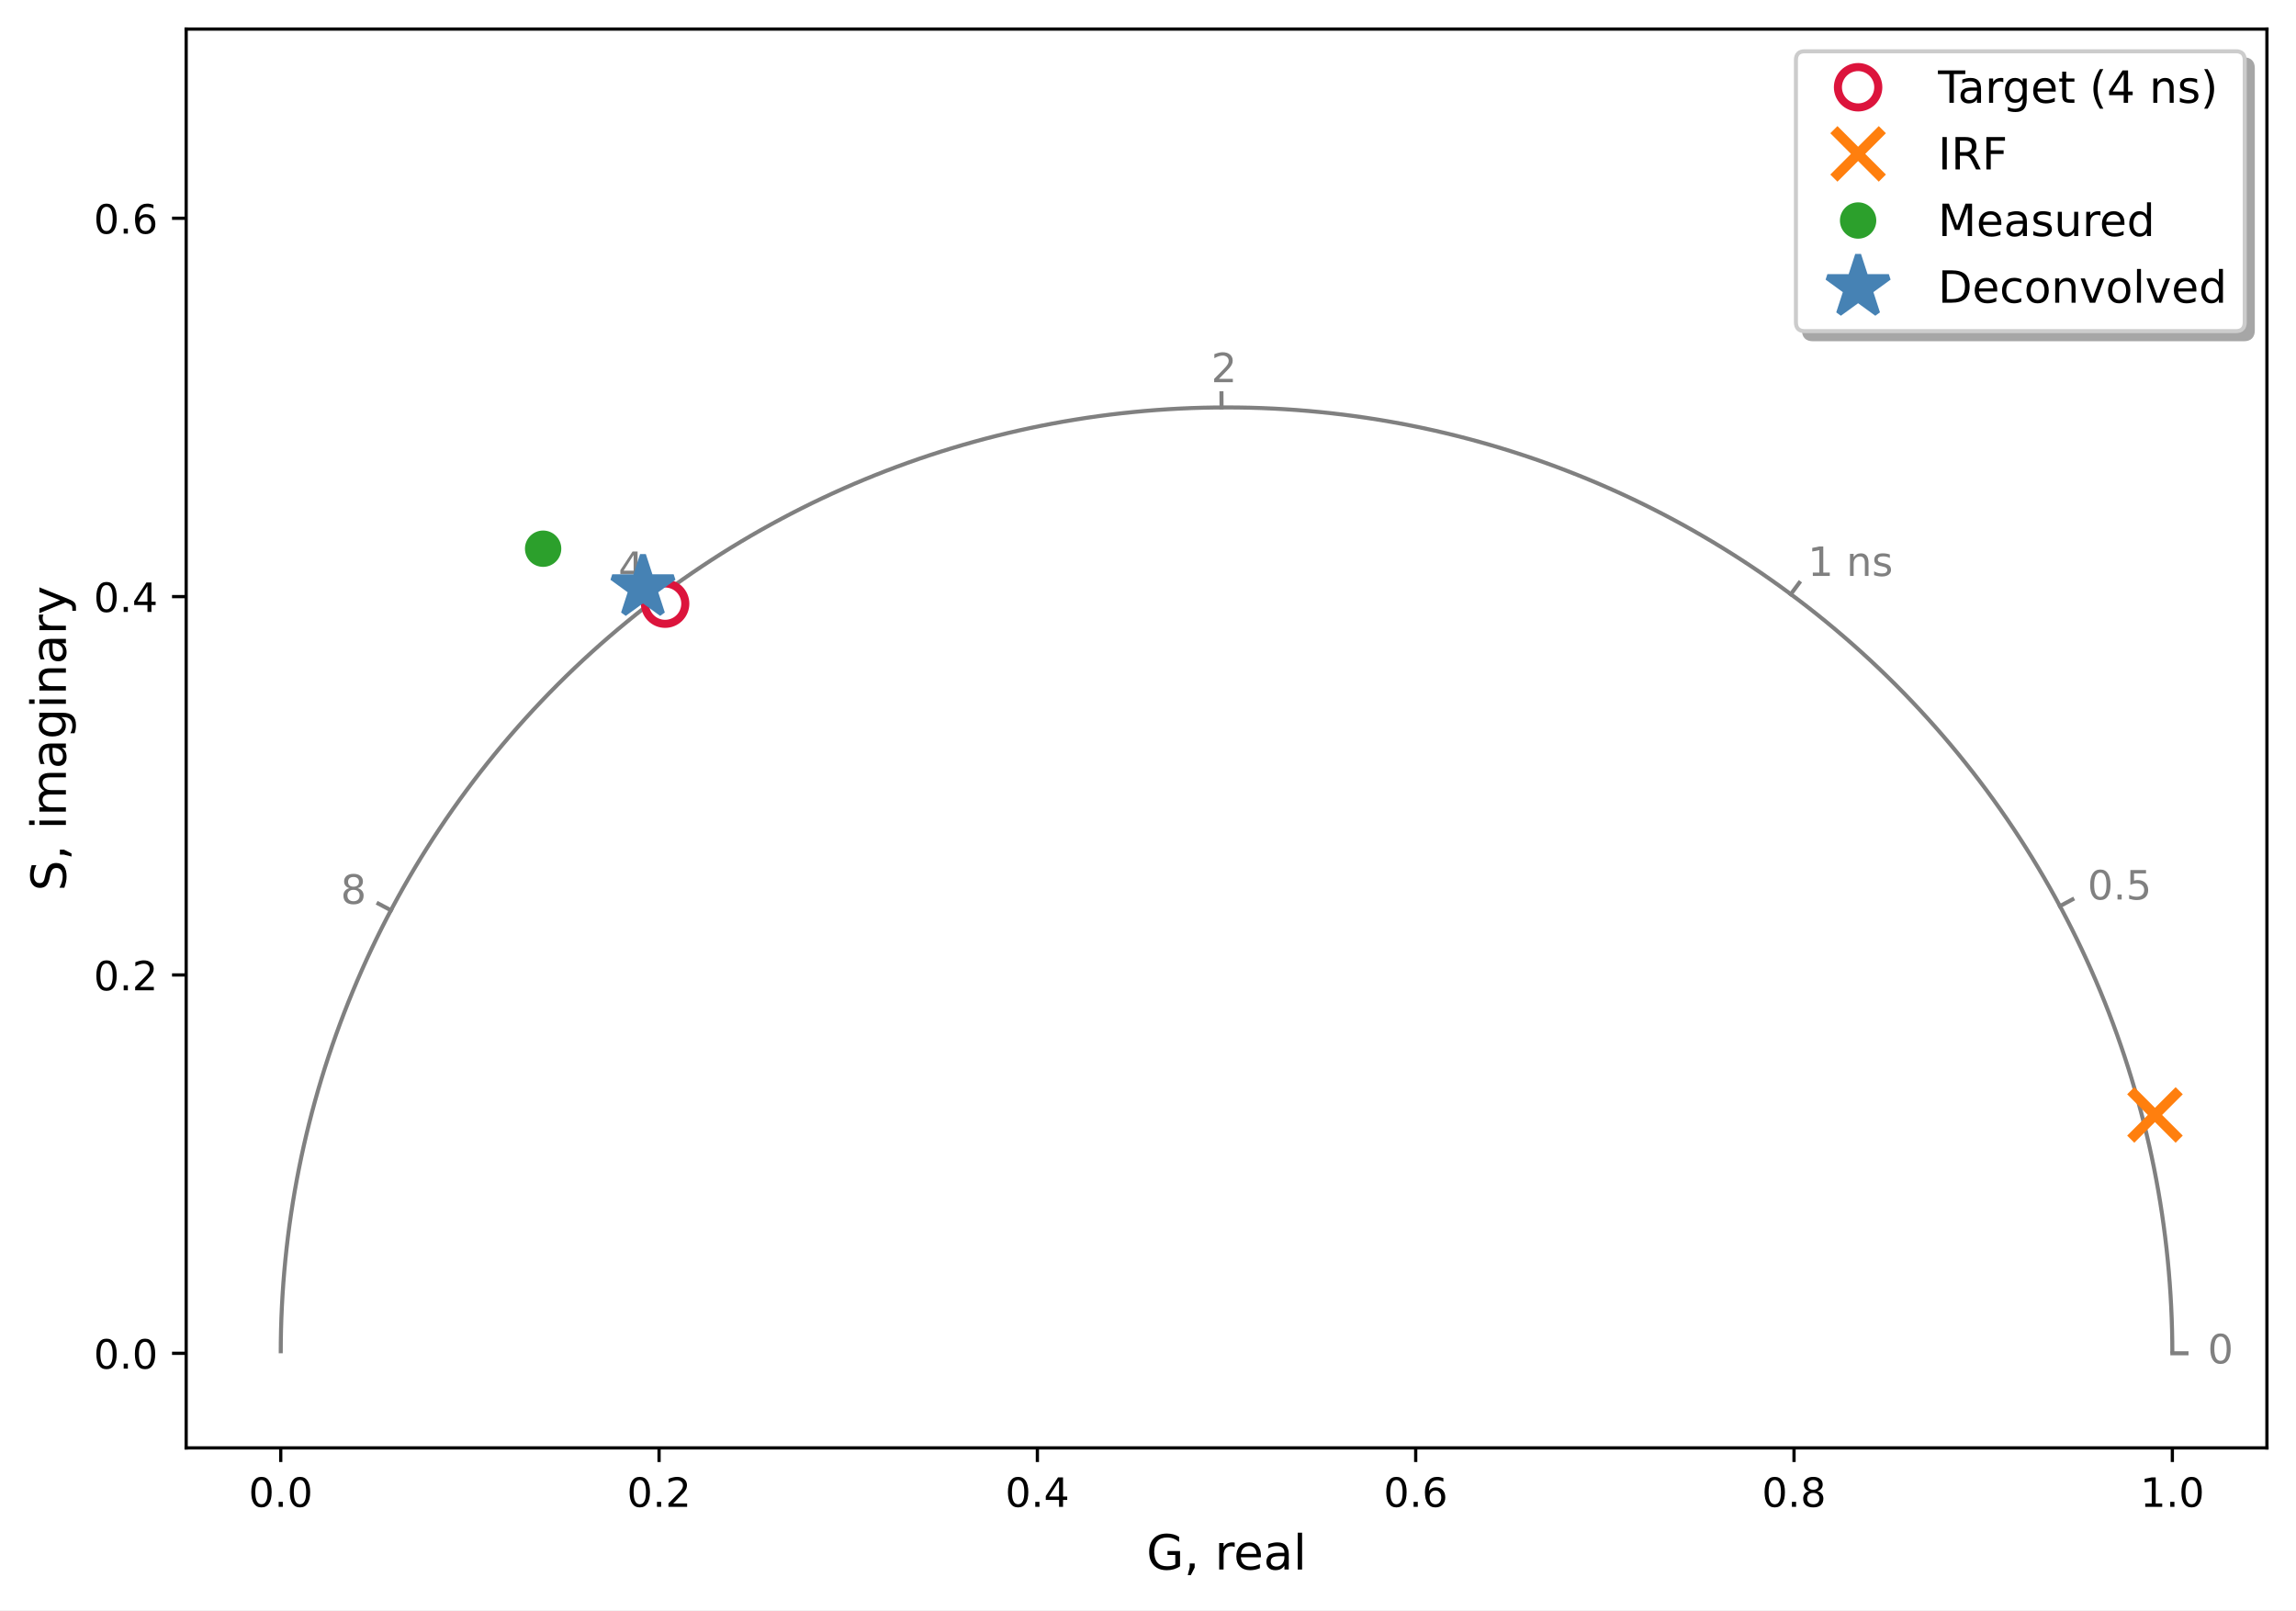
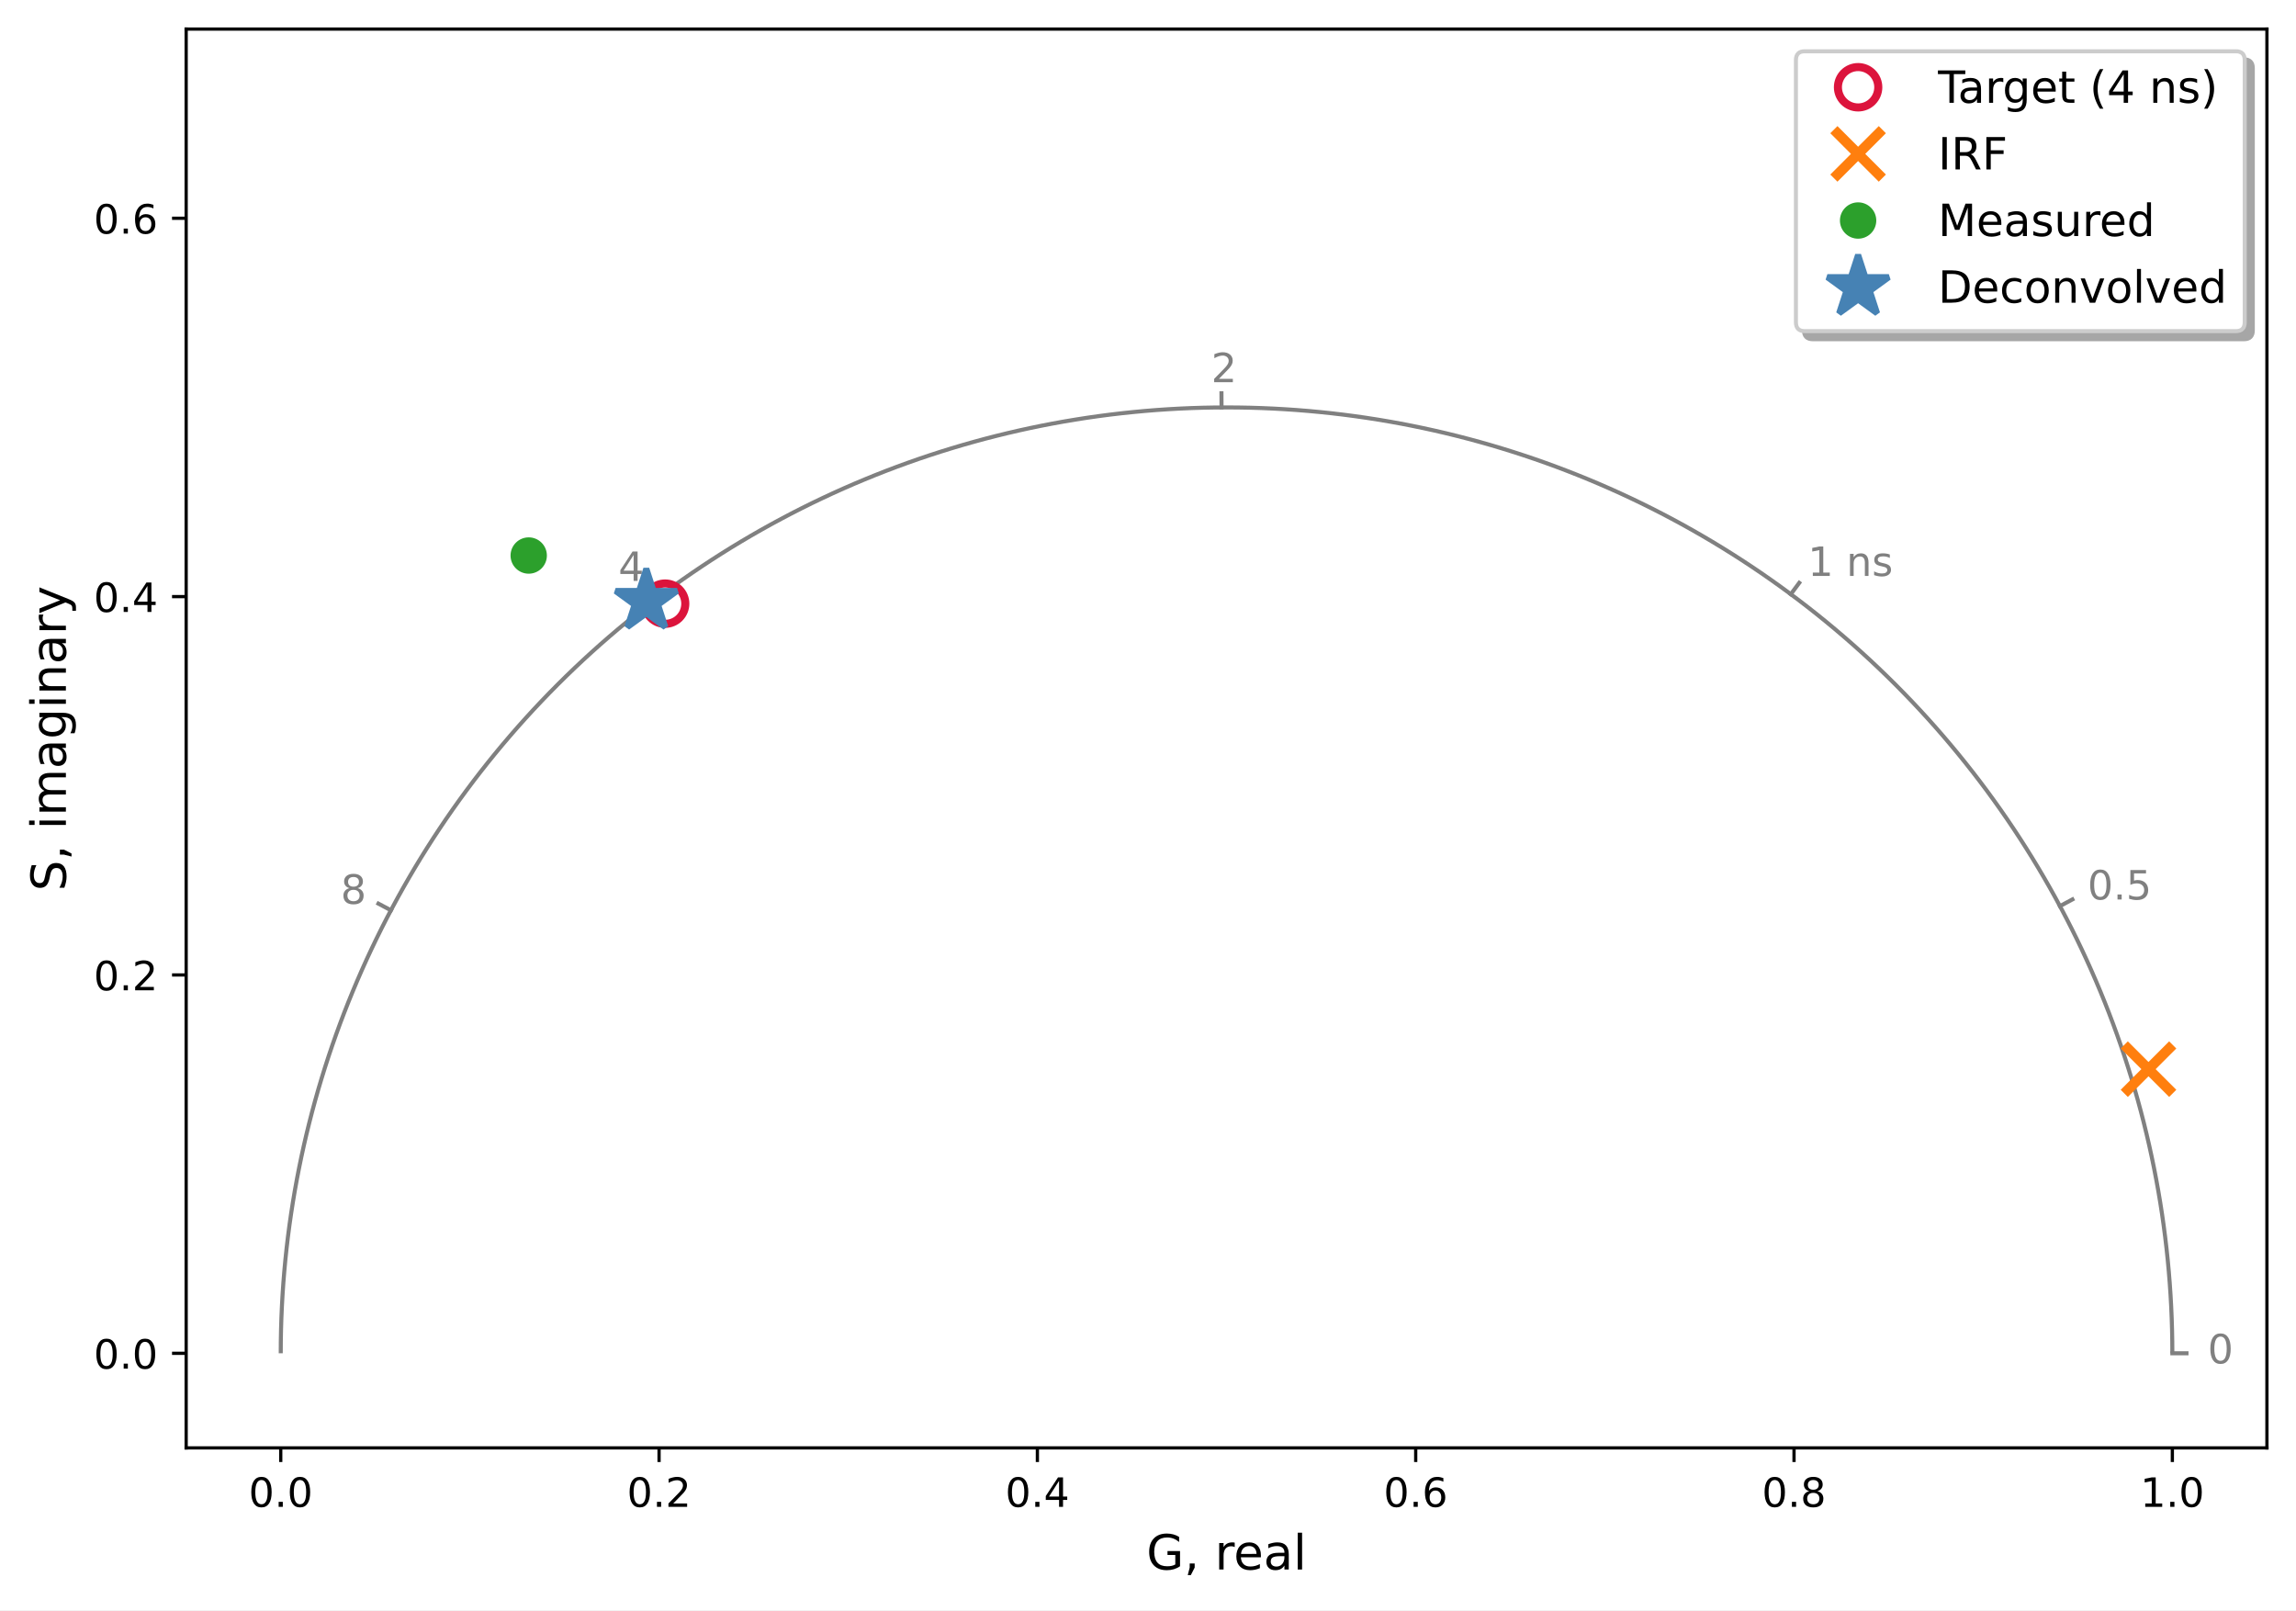
<svg xmlns="http://www.w3.org/2000/svg" xmlns:xlink="http://www.w3.org/1999/xlink" width="568.621pt" height="398.754pt" viewBox="0 0 568.621 398.754" version="1.1">
  <defs>
    <style type="text/css">*{stroke-linejoin: round; stroke-linecap: butt}</style>
  </defs>
  <g id="figure_1">
    <g id="patch_1">
      <path d="M 0 398.754  L 568.621 398.754  L 568.621 0  L 0 0  z " style="fill: #ffffff" />
    </g>
    <g id="axes_1">
      <g id="patch_2">
        <path d="M 46.104 358.553  L 561.421 358.553  L 561.421 7.2  L 46.104 7.2  z " style="fill: #ffffff" />
      </g>
      <g id="matplotlib.axis_1">
        <g id="xtick_1">
          <g id="line2d_1">
            <defs>
-               <path id="mb2aae07538" d="M 0 0  L 0 3.5  " style="stroke: #000000; stroke-width: 0.8" />
-             </defs>
-             <g>
-               <use xlink:href="#mb2aae07538" x="69.528" y="358.553" style="stroke: #000000; stroke-width: 0.8" />
+               <path id="m80f26acbb3" d="M 0 0  L 0 3.5  " style="stroke: #000000; stroke-width: 0.8" />
+             </defs>
+             <g>
+               <use xlink:href="#m80f26acbb3" x="69.528" y="358.553" style="stroke: #000000; stroke-width: 0.8" />
            </g>
          </g>
          <g id="text_1">
            <g transform="translate(61.57601 373.1503) scale(0.1 -0.1)">
              <defs>
                <path id="DejaVuSans-13" d="M 2034 4250  Q 1547 4250 1301 3770  Q 1056 3291 1056 2328  Q 1056 1369 1301 889  Q 1547 409 2034 409  Q 2525 409 2770 889  Q 3016 1369 3016 2328  Q 3016 3291 2770 3770  Q 2525 4250 2034 4250  z M 2034 4750  Q 2819 4750 3233 4129  Q 3647 3509 3647 2328  Q 3647 1150 3233 529  Q 2819 -91 2034 -91  Q 1250 -91 836 529  Q 422 1150 422 2328  Q 422 3509 836 4129  Q 1250 4750 2034 4750  z " transform="scale(0.015625)" />
                <path id="DejaVuSans-11" d="M 684 794  L 1344 794  L 1344 0  L 684 0  L 684 794  z " transform="scale(0.015625)" />
              </defs>
              <use xlink:href="#DejaVuSans-13" />
              <use xlink:href="#DejaVuSans-11" transform="translate(63.625 0)" />
              <use xlink:href="#DejaVuSans-13" transform="translate(95.40625 0)" />
            </g>
          </g>
        </g>
        <g id="xtick_2">
          <g id="line2d_2">
            <g>
-               <use xlink:href="#mb2aae07538" x="163.222" y="358.553" style="stroke: #000000; stroke-width: 0.8" />
+               <use xlink:href="#m80f26acbb3" x="163.222" y="358.553" style="stroke: #000000; stroke-width: 0.8" />
            </g>
          </g>
          <g id="text_2">
            <g transform="translate(155.27 373.1503) scale(0.1 -0.1)">
              <defs>
                <path id="DejaVuSans-15" d="M 1228 531  L 3431 531  L 3431 0  L 469 0  L 469 531  Q 828 903 1448 1529  Q 2069 2156 2228 2338  Q 2531 2678 2651 2914  Q 2772 3150 2772 3378  Q 2772 3750 2511 3984  Q 2250 4219 1831 4219  Q 1534 4219 1204 4116  Q 875 4013 500 3803  L 500 4441  Q 881 4594 1212 4672  Q 1544 4750 1819 4750  Q 2544 4750 2975 4387  Q 3406 4025 3406 3419  Q 3406 3131 3298 2873  Q 3191 2616 2906 2266  Q 2828 2175 2409 1742  Q 1991 1309 1228 531  z " transform="scale(0.015625)" />
              </defs>
              <use xlink:href="#DejaVuSans-13" />
              <use xlink:href="#DejaVuSans-11" transform="translate(63.625 0)" />
              <use xlink:href="#DejaVuSans-15" transform="translate(95.40625 0)" />
            </g>
          </g>
        </g>
        <g id="xtick_3">
          <g id="line2d_3">
            <g>
-               <use xlink:href="#mb2aae07538" x="256.916" y="358.553" style="stroke: #000000; stroke-width: 0.8" />
+               <use xlink:href="#m80f26acbb3" x="256.916" y="358.553" style="stroke: #000000; stroke-width: 0.8" />
            </g>
          </g>
          <g id="text_3">
            <g transform="translate(248.9641 373.1503) scale(0.1 -0.1)">
              <defs>
                <path id="DejaVuSans-17" d="M 2419 4116  L 825 1625  L 2419 1625  L 2419 4116  z M 2253 4666  L 3047 4666  L 3047 1625  L 3713 1625  L 3713 1100  L 3047 1100  L 3047 0  L 2419 0  L 2419 1100  L 313 1100  L 313 1709  L 2253 4666  z " transform="scale(0.015625)" />
              </defs>
              <use xlink:href="#DejaVuSans-13" />
              <use xlink:href="#DejaVuSans-11" transform="translate(63.625 0)" />
              <use xlink:href="#DejaVuSans-17" transform="translate(95.40625 0)" />
            </g>
          </g>
        </g>
        <g id="xtick_4">
          <g id="line2d_4">
            <g>
-               <use xlink:href="#mb2aae07538" x="350.61" y="358.553" style="stroke: #000000; stroke-width: 0.8" />
+               <use xlink:href="#m80f26acbb3" x="350.61" y="358.553" style="stroke: #000000; stroke-width: 0.8" />
            </g>
          </g>
          <g id="text_4">
            <g transform="translate(342.6581 373.1503) scale(0.1 -0.1)">
              <defs>
                <path id="DejaVuSans-19" d="M 2113 2584  Q 1688 2584 1439 2293  Q 1191 2003 1191 1497  Q 1191 994 1439 701  Q 1688 409 2113 409  Q 2538 409 2786 701  Q 3034 994 3034 1497  Q 3034 2003 2786 2293  Q 2538 2584 2113 2584  z M 3366 4563  L 3366 3988  Q 3128 4100 2886 4159  Q 2644 4219 2406 4219  Q 1781 4219 1451 3797  Q 1122 3375 1075 2522  Q 1259 2794 1537 2939  Q 1816 3084 2150 3084  Q 2853 3084 3261 2657  Q 3669 2231 3669 1497  Q 3669 778 3244 343  Q 2819 -91 2113 -91  Q 1303 -91 875 529  Q 447 1150 447 2328  Q 447 3434 972 4092  Q 1497 4750 2381 4750  Q 2619 4750 2861 4703  Q 3103 4656 3366 4563  z " transform="scale(0.015625)" />
              </defs>
              <use xlink:href="#DejaVuSans-13" />
              <use xlink:href="#DejaVuSans-11" transform="translate(63.625 0)" />
              <use xlink:href="#DejaVuSans-19" transform="translate(95.40625 0)" />
            </g>
          </g>
        </g>
        <g id="xtick_5">
          <g id="line2d_5">
            <g>
-               <use xlink:href="#mb2aae07538" x="444.304" y="358.553" style="stroke: #000000; stroke-width: 0.8" />
+               <use xlink:href="#m80f26acbb3" x="444.304" y="358.553" style="stroke: #000000; stroke-width: 0.8" />
            </g>
          </g>
          <g id="text_5">
            <g transform="translate(436.3521 373.1503) scale(0.1 -0.1)">
              <defs>
                <path id="DejaVuSans-1b" d="M 2034 2216  Q 1584 2216 1326 1975  Q 1069 1734 1069 1313  Q 1069 891 1326 650  Q 1584 409 2034 409  Q 2484 409 2743 651  Q 3003 894 3003 1313  Q 3003 1734 2745 1975  Q 2488 2216 2034 2216  z M 1403 2484  Q 997 2584 770 2862  Q 544 3141 544 3541  Q 544 4100 942 4425  Q 1341 4750 2034 4750  Q 2731 4750 3128 4425  Q 3525 4100 3525 3541  Q 3525 3141 3298 2862  Q 3072 2584 2669 2484  Q 3125 2378 3379 2068  Q 3634 1759 3634 1313  Q 3634 634 3220 271  Q 2806 -91 2034 -91  Q 1263 -91 848 271  Q 434 634 434 1313  Q 434 1759 690 2068  Q 947 2378 1403 2484  z M 1172 3481  Q 1172 3119 1398 2916  Q 1625 2713 2034 2713  Q 2441 2713 2670 2916  Q 2900 3119 2900 3481  Q 2900 3844 2670 4047  Q 2441 4250 2034 4250  Q 1625 4250 1398 4047  Q 1172 3844 1172 3481  z " transform="scale(0.015625)" />
              </defs>
              <use xlink:href="#DejaVuSans-13" />
              <use xlink:href="#DejaVuSans-11" transform="translate(63.625 0)" />
              <use xlink:href="#DejaVuSans-1b" transform="translate(95.40625 0)" />
            </g>
          </g>
        </g>
        <g id="xtick_6">
          <g id="line2d_6">
            <g>
-               <use xlink:href="#mb2aae07538" x="537.998" y="358.553" style="stroke: #000000; stroke-width: 0.8" />
+               <use xlink:href="#m80f26acbb3" x="537.998" y="358.553" style="stroke: #000000; stroke-width: 0.8" />
            </g>
          </g>
          <g id="text_6">
            <g transform="translate(530.0462 373.1503) scale(0.1 -0.1)">
              <defs>
                <path id="DejaVuSans-14" d="M 794 531  L 1825 531  L 1825 4091  L 703 3866  L 703 4441  L 1819 4666  L 2450 4666  L 2450 531  L 3481 531  L 3481 0  L 794 0  L 794 531  z " transform="scale(0.015625)" />
              </defs>
              <use xlink:href="#DejaVuSans-14" />
              <use xlink:href="#DejaVuSans-11" transform="translate(63.625 0)" />
              <use xlink:href="#DejaVuSans-13" transform="translate(95.40625 0)" />
            </g>
          </g>
        </g>
        <g id="text_7">
          <g transform="translate(283.9298 388.6708) scale(0.12 -0.12)">
            <defs>
              <path id="DejaVuSans-2a" d="M 3809 666  L 3809 1919  L 2778 1919  L 2778 2438  L 4434 2438  L 4434 434  Q 4069 175 3628 42  Q 3188 -91 2688 -91  Q 1594 -91 976 548  Q 359 1188 359 2328  Q 359 3472 976 4111  Q 1594 4750 2688 4750  Q 3144 4750 3555 4637  Q 3966 4525 4313 4306  L 4313 3634  Q 3963 3931 3569 4081  Q 3175 4231 2741 4231  Q 1884 4231 1454 3753  Q 1025 3275 1025 2328  Q 1025 1384 1454 906  Q 1884 428 2741 428  Q 3075 428 3337 486  Q 3600 544 3809 666  z " transform="scale(0.015625)" />
              <path id="DejaVuSans-f" d="M 750 794  L 1409 794  L 1409 256  L 897 -744  L 494 -744  L 750 256  L 750 794  z " transform="scale(0.015625)" />
              <path id="DejaVuSans-3" transform="scale(0.015625)" />
              <path id="DejaVuSans-55" d="M 2631 2963  Q 2534 3019 2420 3045  Q 2306 3072 2169 3072  Q 1681 3072 1420 2755  Q 1159 2438 1159 1844  L 1159 0  L 581 0  L 581 3500  L 1159 3500  L 1159 2956  Q 1341 3275 1631 3429  Q 1922 3584 2338 3584  Q 2397 3584 2469 3576  Q 2541 3569 2628 3553  L 2631 2963  z " transform="scale(0.015625)" />
              <path id="DejaVuSans-48" d="M 3597 1894  L 3597 1613  L 953 1613  Q 991 1019 1311 708  Q 1631 397 2203 397  Q 2534 397 2845 478  Q 3156 559 3463 722  L 3463 178  Q 3153 47 2828 -22  Q 2503 -91 2169 -91  Q 1331 -91 842 396  Q 353 884 353 1716  Q 353 2575 817 3079  Q 1281 3584 2069 3584  Q 2775 3584 3186 3129  Q 3597 2675 3597 1894  z M 3022 2063  Q 3016 2534 2758 2815  Q 2500 3097 2075 3097  Q 1594 3097 1305 2825  Q 1016 2553 972 2059  L 3022 2063  z " transform="scale(0.015625)" />
              <path id="DejaVuSans-44" d="M 2194 1759  Q 1497 1759 1228 1600  Q 959 1441 959 1056  Q 959 750 1161 570  Q 1363 391 1709 391  Q 2188 391 2477 730  Q 2766 1069 2766 1631  L 2766 1759  L 2194 1759  z M 3341 1997  L 3341 0  L 2766 0  L 2766 531  Q 2569 213 2275 61  Q 1981 -91 1556 -91  Q 1019 -91 701 211  Q 384 513 384 1019  Q 384 1609 779 1909  Q 1175 2209 1959 2209  L 2766 2209  L 2766 2266  Q 2766 2663 2505 2880  Q 2244 3097 1772 3097  Q 1472 3097 1187 3025  Q 903 2953 641 2809  L 641 3341  Q 956 3463 1253 3523  Q 1550 3584 1831 3584  Q 2591 3584 2966 3190  Q 3341 2797 3341 1997  z " transform="scale(0.015625)" />
              <path id="DejaVuSans-4f" d="M 603 4863  L 1178 4863  L 1178 0  L 603 0  L 603 4863  z " transform="scale(0.015625)" />
            </defs>
            <use xlink:href="#DejaVuSans-2a" />
            <use xlink:href="#DejaVuSans-f" transform="translate(77.48438 0)" />
            <use xlink:href="#DejaVuSans-3" transform="translate(109.2656 0)" />
            <use xlink:href="#DejaVuSans-55" transform="translate(141.0469 0)" />
            <use xlink:href="#DejaVuSans-48" transform="translate(179.9531 0)" />
            <use xlink:href="#DejaVuSans-44" transform="translate(241.4844 0)" />
            <use xlink:href="#DejaVuSans-4f" transform="translate(302.7656 0)" />
          </g>
        </g>
      </g>
      <g id="matplotlib.axis_2">
        <g id="ytick_1">
          <g id="line2d_7">
            <defs>
-               <path id="m8c905f449d" d="M 0 0  L -3.5 0  " style="stroke: #000000; stroke-width: 0.8" />
-             </defs>
-             <g>
-               <use xlink:href="#m8c905f449d" x="46.104" y="335.129" style="stroke: #000000; stroke-width: 0.8" />
+               <path id="medf1044a48" d="M 0 0  L -3.5 0  " style="stroke: #000000; stroke-width: 0.8" />
+             </defs>
+             <g>
+               <use xlink:href="#medf1044a48" x="46.104" y="335.129" style="stroke: #000000; stroke-width: 0.8" />
            </g>
          </g>
          <g id="text_8">
            <g transform="translate(23.20094 338.9279) scale(0.1 -0.1)">
              <use xlink:href="#DejaVuSans-13" />
              <use xlink:href="#DejaVuSans-11" transform="translate(63.625 0)" />
              <use xlink:href="#DejaVuSans-13" transform="translate(95.40625 0)" />
            </g>
          </g>
        </g>
        <g id="ytick_2">
          <g id="line2d_8">
            <g>
-               <use xlink:href="#m8c905f449d" x="46.104" y="241.435" style="stroke: #000000; stroke-width: 0.8" />
+               <use xlink:href="#medf1044a48" x="46.104" y="241.435" style="stroke: #000000; stroke-width: 0.8" />
            </g>
          </g>
          <g id="text_9">
            <g transform="translate(23.20094 245.2339) scale(0.1 -0.1)">
              <use xlink:href="#DejaVuSans-13" />
              <use xlink:href="#DejaVuSans-11" transform="translate(63.625 0)" />
              <use xlink:href="#DejaVuSans-15" transform="translate(95.40625 0)" />
            </g>
          </g>
        </g>
        <g id="ytick_3">
          <g id="line2d_9">
            <g>
-               <use xlink:href="#m8c905f449d" x="46.104" y="147.741" style="stroke: #000000; stroke-width: 0.8" />
+               <use xlink:href="#medf1044a48" x="46.104" y="147.741" style="stroke: #000000; stroke-width: 0.8" />
            </g>
          </g>
          <g id="text_10">
            <g transform="translate(23.20094 151.5399) scale(0.1 -0.1)">
              <use xlink:href="#DejaVuSans-13" />
              <use xlink:href="#DejaVuSans-11" transform="translate(63.625 0)" />
              <use xlink:href="#DejaVuSans-17" transform="translate(95.40625 0)" />
            </g>
          </g>
        </g>
        <g id="ytick_4">
          <g id="line2d_10">
            <g>
-               <use xlink:href="#m8c905f449d" x="46.104" y="54.047" style="stroke: #000000; stroke-width: 0.8" />
+               <use xlink:href="#medf1044a48" x="46.104" y="54.047" style="stroke: #000000; stroke-width: 0.8" />
            </g>
          </g>
          <g id="text_11">
            <g transform="translate(23.20094 57.84584) scale(0.1 -0.1)">
              <use xlink:href="#DejaVuSans-13" />
              <use xlink:href="#DejaVuSans-11" transform="translate(63.625 0)" />
              <use xlink:href="#DejaVuSans-19" transform="translate(95.40625 0)" />
            </g>
          </g>
        </g>
        <g id="text_12">
          <g transform="translate(16.31812 220.6604) rotate(-90) scale(0.12 -0.12)">
            <defs>
              <path id="DejaVuSans-36" d="M 3425 4513  L 3425 3897  Q 3066 4069 2747 4153  Q 2428 4238 2131 4238  Q 1616 4238 1336 4038  Q 1056 3838 1056 3469  Q 1056 3159 1242 3001  Q 1428 2844 1947 2747  L 2328 2669  Q 3034 2534 3370 2195  Q 3706 1856 3706 1288  Q 3706 609 3251 259  Q 2797 -91 1919 -91  Q 1588 -91 1214 -16  Q 841 59 441 206  L 441 856  Q 825 641 1194 531  Q 1563 422 1919 422  Q 2459 422 2753 634  Q 3047 847 3047 1241  Q 3047 1584 2836 1778  Q 2625 1972 2144 2069  L 1759 2144  Q 1053 2284 737 2584  Q 422 2884 422 3419  Q 422 4038 858 4394  Q 1294 4750 2059 4750  Q 2388 4750 2728 4690  Q 3069 4631 3425 4513  z " transform="scale(0.015625)" />
              <path id="DejaVuSans-4c" d="M 603 3500  L 1178 3500  L 1178 0  L 603 0  L 603 3500  z M 603 4863  L 1178 4863  L 1178 4134  L 603 4134  L 603 4863  z " transform="scale(0.015625)" />
              <path id="DejaVuSans-50" d="M 3328 2828  Q 3544 3216 3844 3400  Q 4144 3584 4550 3584  Q 5097 3584 5394 3201  Q 5691 2819 5691 2113  L 5691 0  L 5113 0  L 5113 2094  Q 5113 2597 4934 2840  Q 4756 3084 4391 3084  Q 3944 3084 3684 2787  Q 3425 2491 3425 1978  L 3425 0  L 2847 0  L 2847 2094  Q 2847 2600 2669 2842  Q 2491 3084 2119 3084  Q 1678 3084 1418 2786  Q 1159 2488 1159 1978  L 1159 0  L 581 0  L 581 3500  L 1159 3500  L 1159 2956  Q 1356 3278 1631 3431  Q 1906 3584 2284 3584  Q 2666 3584 2933 3390  Q 3200 3197 3328 2828  z " transform="scale(0.015625)" />
              <path id="DejaVuSans-4a" d="M 2906 1791  Q 2906 2416 2648 2759  Q 2391 3103 1925 3103  Q 1463 3103 1205 2759  Q 947 2416 947 1791  Q 947 1169 1205 825  Q 1463 481 1925 481  Q 2391 481 2648 825  Q 2906 1169 2906 1791  z M 3481 434  Q 3481 -459 3084 -895  Q 2688 -1331 1869 -1331  Q 1566 -1331 1297 -1286  Q 1028 -1241 775 -1147  L 775 -588  Q 1028 -725 1275 -790  Q 1522 -856 1778 -856  Q 2344 -856 2625 -561  Q 2906 -266 2906 331  L 2906 616  Q 2728 306 2450 153  Q 2172 0 1784 0  Q 1141 0 747 490  Q 353 981 353 1791  Q 353 2603 747 3093  Q 1141 3584 1784 3584  Q 2172 3584 2450 3431  Q 2728 3278 2906 2969  L 2906 3500  L 3481 3500  L 3481 434  z " transform="scale(0.015625)" />
              <path id="DejaVuSans-51" d="M 3513 2113  L 3513 0  L 2938 0  L 2938 2094  Q 2938 2591 2744 2837  Q 2550 3084 2163 3084  Q 1697 3084 1428 2787  Q 1159 2491 1159 1978  L 1159 0  L 581 0  L 581 3500  L 1159 3500  L 1159 2956  Q 1366 3272 1645 3428  Q 1925 3584 2291 3584  Q 2894 3584 3203 3211  Q 3513 2838 3513 2113  z " transform="scale(0.015625)" />
              <path id="DejaVuSans-5c" d="M 2059 -325  Q 1816 -950 1584 -1140  Q 1353 -1331 966 -1331  L 506 -1331  L 506 -850  L 844 -850  Q 1081 -850 1212 -737  Q 1344 -625 1503 -206  L 1606 56  L 191 3500  L 800 3500  L 1894 763  L 2988 3500  L 3597 3500  L 2059 -325  z " transform="scale(0.015625)" />
            </defs>
            <use xlink:href="#DejaVuSans-36" />
            <use xlink:href="#DejaVuSans-f" transform="translate(63.48438 0)" />
            <use xlink:href="#DejaVuSans-3" transform="translate(95.26562 0)" />
            <use xlink:href="#DejaVuSans-4c" transform="translate(127.0469 0)" />
            <use xlink:href="#DejaVuSans-50" transform="translate(154.8281 0)" />
            <use xlink:href="#DejaVuSans-44" transform="translate(252.2344 0)" />
            <use xlink:href="#DejaVuSans-4a" transform="translate(313.5156 0)" />
            <use xlink:href="#DejaVuSans-4c" transform="translate(377 0)" />
            <use xlink:href="#DejaVuSans-51" transform="translate(404.7812 0)" />
            <use xlink:href="#DejaVuSans-44" transform="translate(468.1562 0)" />
            <use xlink:href="#DejaVuSans-55" transform="translate(529.4375 0)" />
            <use xlink:href="#DejaVuSans-5c" transform="translate(570.5469 0)" />
          </g>
        </g>
      </g>
      <g id="patch_3">
-         <path d="M 537.998 335.129  C 537.998 273.03 513.303 213.411 469.392 169.5  C 425.481 125.589 365.862 100.894 303.763 100.894  C 241.663 100.894 182.044 125.589 138.133 169.5  C 94.223 213.411 69.528 273.03 69.528 335.129  " clip-path="url(#p928eebf181)" style="fill: none; stroke: #808080; stroke-linejoin: miter" />
+         <path d="M 537.998 335.129  C 537.998 273.03 513.303 213.411 469.392 169.5  C 425.481 125.589 365.862 100.894 303.763 100.894  C 241.663 100.894 182.044 125.589 138.133 169.5  C 94.223 213.411 69.528 273.03 69.528 335.129  " clip-path="url(#pb173dfdd4f)" style="fill: none; stroke: #808080; stroke-linejoin: miter" />
      </g>
      <g id="line2d_11">
-         <path d="M 537.998 335.129  L 541.498 335.129  M 510.165 224.385  L 513.249 222.73  M 443.507 147.146  L 445.595 144.338  M 302.522 100.897  L 302.504 97.397  M 162.43 148.337  L 160.318 145.546  M 96.811 225.415  L 93.719 223.776  " clip-path="url(#p928eebf181)" style="fill: none; stroke: #808080; stroke-linecap: square" />
-         <g clip-path="url(#p928eebf181)">
+         <path d="M 537.998 335.129  L 541.498 335.129  M 510.165 224.385  L 513.249 222.73  M 443.507 147.146  L 445.595 144.338  M 302.522 100.897  L 302.504 97.397  M 162.43 148.337  L 160.318 145.546  M 96.811 225.415  L 93.719 223.776  " clip-path="url(#pb173dfdd4f)" style="fill: none; stroke: #808080; stroke-linecap: square" />
+         <g clip-path="url(#pb173dfdd4f)">
          <g style="fill: #808080" transform="translate(546.7477 337.6291) scale(0.1 -0.1)">
            <use xlink:href="#DejaVuSans-13" />
          </g>
        </g>
-         <g clip-path="url(#p928eebf181)">
+         <g clip-path="url(#pb173dfdd4f)">
          <g style="fill: #808080" transform="translate(516.9838 222.748) scale(0.1 -0.1)">
            <defs>
              <path id="DejaVuSans-18" d="M 691 4666  L 3169 4666  L 3169 4134  L 1269 4134  L 1269 2991  Q 1406 3038 1543 3061  Q 1681 3084 1819 3084  Q 2600 3084 3056 2656  Q 3513 2228 3513 1497  Q 3513 744 3044 326  Q 2575 -91 1722 -91  Q 1428 -91 1123 -41  Q 819 9 494 109  L 494 744  Q 775 591 1075 516  Q 1375 441 1709 441  Q 2250 441 2565 725  Q 2881 1009 2881 1497  Q 2881 1984 2565 2268  Q 2250 2553 1709 2553  Q 1456 2553 1204 2497  Q 953 2441 691 2322  L 691 4666  z " transform="scale(0.015625)" />
            </defs>
            <use xlink:href="#DejaVuSans-13" />
            <use xlink:href="#DejaVuSans-11" transform="translate(63.625 0)" />
            <use xlink:href="#DejaVuSans-18" transform="translate(95.40625 0)" />
          </g>
        </g>
-         <g clip-path="url(#p928eebf181)">
+         <g clip-path="url(#pb173dfdd4f)">
          <g style="fill: #808080" transform="translate(447.7191 142.6242) scale(0.1 -0.1)">
            <defs>
              <path id="DejaVuSans-56" d="M 2834 3397  L 2834 2853  Q 2591 2978 2328 3040  Q 2066 3103 1784 3103  Q 1356 3103 1142 2972  Q 928 2841 928 2578  Q 928 2378 1081 2264  Q 1234 2150 1697 2047  L 1894 2003  Q 2506 1872 2764 1633  Q 3022 1394 3022 966  Q 3022 478 2636 193  Q 2250 -91 1575 -91  Q 1294 -91 989 -36  Q 684 19 347 128  L 347 722  Q 666 556 975 473  Q 1284 391 1588 391  Q 1994 391 2212 530  Q 2431 669 2431 922  Q 2431 1156 2273 1281  Q 2116 1406 1581 1522  L 1381 1569  Q 847 1681 609 1914  Q 372 2147 372 2553  Q 372 3047 722 3315  Q 1072 3584 1716 3584  Q 2034 3584 2315 3537  Q 2597 3491 2834 3397  z " transform="scale(0.015625)" />
            </defs>
            <use xlink:href="#DejaVuSans-14" />
            <use xlink:href="#DejaVuSans-3" transform="translate(63.625 0)" />
            <use xlink:href="#DejaVuSans-51" transform="translate(95.40625 0)" />
            <use xlink:href="#DejaVuSans-56" transform="translate(158.7812 0)" />
          </g>
        </g>
-         <g clip-path="url(#p928eebf181)">
+         <g clip-path="url(#pb173dfdd4f)">
          <g style="fill: #808080" transform="translate(299.9627 94.64744) scale(0.1 -0.1)">
            <use xlink:href="#DejaVuSans-15" />
          </g>
        </g>
-         <g clip-path="url(#p928eebf181)">
+         <g clip-path="url(#pb173dfdd4f)">
          <g style="fill: #808080" transform="translate(153.1423 143.8594) scale(0.1 -0.1)">
            <use xlink:href="#DejaVuSans-17" />
          </g>
        </g>
-         <g clip-path="url(#p928eebf181)">
+         <g clip-path="url(#pb173dfdd4f)">
          <g style="fill: #808080" transform="translate(84.37162 223.8166) scale(0.1 -0.1)">
            <use xlink:href="#DejaVuSans-1b" />
          </g>
        </g>
      </g>
      <g id="patch_4">
        <path d="M 46.104 358.553  L 46.104 7.2  " style="fill: none; stroke: #000000; stroke-width: 0.8; stroke-linejoin: miter; stroke-linecap: square" />
      </g>
      <g id="patch_5">
        <path d="M 561.421 358.553  L 561.421 7.2  " style="fill: none; stroke: #000000; stroke-width: 0.8; stroke-linejoin: miter; stroke-linecap: square" />
      </g>
      <g id="patch_6">
        <path d="M 46.104 358.553  L 561.421 358.553  " style="fill: none; stroke: #000000; stroke-width: 0.8; stroke-linejoin: miter; stroke-linecap: square" />
      </g>
      <g id="patch_7">
        <path d="M 46.104 7.2  L 561.421 7.2  " style="fill: none; stroke: #000000; stroke-width: 0.8; stroke-linejoin: miter; stroke-linecap: square" />
      </g>
      <g id="line2d_12">
        <defs>
-           <path id="m8d972c390e" d="M 0 5  C 1.326 5 2.598 4.473 3.536 3.536  C 4.473 2.598 5 1.326 5 0  C 5 -1.326 4.473 -2.598 3.536 -3.536  C 2.598 -4.473 1.326 -5 0 -5  C -1.326 -5 -2.598 -4.473 -3.536 -3.536  C -4.473 -2.598 -5 -1.326 -5 0  C -5 1.326 -4.473 2.598 -3.536 3.536  C -2.598 4.473 -1.326 5 0 5  z " style="stroke: #dc143c; stroke-width: 2" />
+           <path id="ma72caaaa27" d="M 0 5  C 1.326 5 2.598 4.473 3.536 3.536  C 4.473 2.598 5 1.326 5 0  C 5 -1.326 4.473 -2.598 3.536 -3.536  C 2.598 -4.473 1.326 -5 0 -5  C -1.326 -5 -2.598 -4.473 -3.536 -3.536  C -4.473 -2.598 -5 -1.326 -5 0  C -5 1.326 -4.473 2.598 -3.536 3.536  C -2.598 4.473 -1.326 5 0 5  z " style="stroke: #dc143c; stroke-width: 2" />
        </defs>
-         <g clip-path="url(#p928eebf181)">
-           <use xlink:href="#m8d972c390e" x="164.722" y="149.489" style="fill: #ffffff; stroke: #dc143c; stroke-width: 2" />
+         <g clip-path="url(#pb173dfdd4f)">
+           <use xlink:href="#ma72caaaa27" x="164.722" y="149.489" style="fill: #ffffff; stroke: #dc143c; stroke-width: 2" />
        </g>
      </g>
      <g id="line2d_13">
        <defs>
-           <path id="md75943c4a2" d="M -6 6  L 6 -6  M -6 -6  L 6 6  " style="stroke: #ff7f0e; stroke-width: 2.5" />
+           <path id="m190306b126" d="M -6 6  L 6 -6  M -6 -6  L 6 6  " style="stroke: #ff7f0e; stroke-width: 2.5" />
        </defs>
-         <g clip-path="url(#p928eebf181)">
-           <use xlink:href="#md75943c4a2" x="533.694" y="276.104" style="fill: #ff7f0e; stroke: #ff7f0e; stroke-width: 2.5" />
+         <g clip-path="url(#pb173dfdd4f)">
+           <use xlink:href="#m190306b126" x="532.092" y="264.759" style="fill: #ff7f0e; stroke: #ff7f0e; stroke-width: 2.5" />
        </g>
      </g>
      <g id="line2d_14">
        <defs>
-           <path id="mc1e4865af0" d="M 0 4  C 1.061 4 2.078 3.579 2.828 2.828  C 3.579 2.078 4 1.061 4 0  C 4 -1.061 3.579 -2.078 2.828 -2.828  C 2.078 -3.579 1.061 -4 0 -4  C -1.061 -4 -2.078 -3.579 -2.828 -2.828  C -3.579 -2.078 -4 -1.061 -4 0  C -4 1.061 -3.579 2.078 -2.828 2.828  C -2.078 3.579 -1.061 4 0 4  z " style="stroke: #2ca02c" />
+           <path id="ma42d71ce3e" d="M 0 4  C 1.061 4 2.078 3.579 2.828 2.828  C 3.579 2.078 4 1.061 4 0  C 4 -1.061 3.579 -2.078 2.828 -2.828  C 2.078 -3.579 1.061 -4 0 -4  C -1.061 -4 -2.078 -3.579 -2.828 -2.828  C -3.579 -2.078 -4 -1.061 -4 0  C -4 1.061 -3.579 2.078 -2.828 2.828  C -2.078 3.579 -1.061 4 0 4  z " style="stroke: #2ca02c" />
        </defs>
-         <g clip-path="url(#p928eebf181)">
-           <use xlink:href="#mc1e4865af0" x="134.508" y="135.88" style="fill: #2ca02c; stroke: #2ca02c" />
+         <g clip-path="url(#pb173dfdd4f)">
+           <use xlink:href="#ma42d71ce3e" x="130.94" y="137.571" style="fill: #2ca02c; stroke: #2ca02c" />
        </g>
      </g>
      <g id="line2d_15">
        <defs>
-           <path id="m935f54b6e5" d="M 0 -8  L -1.796 -2.472  L -7.608 -2.472  L -2.906 0.944  L -4.702 6.472  L -0 3.056  L 4.702 6.472  L 2.906 0.944  L 7.608 -2.472  L 1.796 -2.472  z " style="stroke: #4682b4; stroke-width: 1.5; stroke-linejoin: bevel" />
+           <path id="m6bb35040e3" d="M 0 -8  L -1.796 -2.472  L -7.608 -2.472  L -2.906 0.944  L -4.702 6.472  L -0 3.056  L 4.702 6.472  L 2.906 0.944  L 7.608 -2.472  L 1.796 -2.472  z " style="stroke: #4682b4; stroke-width: 1.5; stroke-linejoin: bevel" />
        </defs>
-         <g clip-path="url(#p928eebf181)">
-           <use xlink:href="#m935f54b6e5" x="159.232" y="145.44" style="fill: #4682b4; stroke: #4682b4; stroke-width: 1.5; stroke-linejoin: bevel" />
+         <g clip-path="url(#pb173dfdd4f)">
+           <use xlink:href="#m6bb35040e3" x="160.067" y="148.823" style="fill: #4682b4; stroke: #4682b4; stroke-width: 1.5; stroke-linejoin: bevel" />
        </g>
      </g>
      <g id="legend_1">
        <g id="patch_8">
          <path d="M 448.973 84.003  L 555.721 84.003  Q 557.921 84.003 557.921 81.803  L 557.921 16.9  Q 557.921 14.7 555.721 14.7  L 448.973 14.7  Q 446.773 14.7 446.773 16.9  L 446.773 81.803  Q 446.773 84.003 448.973 84.003  z " style="fill: #4d4d4d; opacity: 0.5; stroke: #4d4d4d; stroke-linejoin: miter" />
        </g>
        <g id="patch_9">
          <path d="M 446.973 82.003  L 553.721 82.003  Q 555.921 82.003 555.921 79.803  L 555.921 14.9  Q 555.921 12.7 553.721 12.7  L 446.973 12.7  Q 444.773 12.7 444.773 14.9  L 444.773 79.803  Q 444.773 82.003 446.973 82.003  z " style="fill: #ffffff; stroke: #cccccc; stroke-linejoin: miter" />
        </g>
        <g id="line2d_16">
          <g>
-             <use xlink:href="#m8d972c390e" x="460.173" y="21.608" style="fill: #ffffff; stroke: #dc143c; stroke-width: 2" />
+             <use xlink:href="#ma72caaaa27" x="460.173" y="21.608" style="fill: #ffffff; stroke: #dc143c; stroke-width: 2" />
          </g>
        </g>
        <g id="text_13">
          <g transform="translate(479.9731 25.45828) scale(0.11 -0.11)">
            <defs>
              <path id="DejaVuSans-37" d="M -19 4666  L 3928 4666  L 3928 4134  L 2272 4134  L 2272 0  L 1638 0  L 1638 4134  L -19 4134  L -19 4666  z " transform="scale(0.015625)" />
              <path id="DejaVuSans-57" d="M 1172 4494  L 1172 3500  L 2356 3500  L 2356 3053  L 1172 3053  L 1172 1153  Q 1172 725 1289 603  Q 1406 481 1766 481  L 2356 481  L 2356 0  L 1766 0  Q 1100 0 847 248  Q 594 497 594 1153  L 594 3053  L 172 3053  L 172 3500  L 594 3500  L 594 4494  L 1172 4494  z " transform="scale(0.015625)" />
              <path id="DejaVuSans-b" d="M 1984 4856  Q 1566 4138 1362 3434  Q 1159 2731 1159 2009  Q 1159 1288 1364 580  Q 1569 -128 1984 -844  L 1484 -844  Q 1016 -109 783 600  Q 550 1309 550 2009  Q 550 2706 781 3412  Q 1013 4119 1484 4856  L 1984 4856  z " transform="scale(0.015625)" />
              <path id="DejaVuSans-c" d="M 513 4856  L 1013 4856  Q 1481 4119 1714 3412  Q 1947 2706 1947 2009  Q 1947 1309 1714 600  Q 1481 -109 1013 -844  L 513 -844  Q 928 -128 1133 580  Q 1338 1288 1338 2009  Q 1338 2731 1133 3434  Q 928 4138 513 4856  z " transform="scale(0.015625)" />
            </defs>
            <use xlink:href="#DejaVuSans-37" />
            <use xlink:href="#DejaVuSans-44" transform="translate(44.53125 0)" />
            <use xlink:href="#DejaVuSans-55" transform="translate(105.8125 0)" />
            <use xlink:href="#DejaVuSans-4a" transform="translate(145.1719 0)" />
            <use xlink:href="#DejaVuSans-48" transform="translate(208.6562 0)" />
            <use xlink:href="#DejaVuSans-57" transform="translate(270.1875 0)" />
            <use xlink:href="#DejaVuSans-3" transform="translate(309.3906 0)" />
            <use xlink:href="#DejaVuSans-b" transform="translate(341.1719 0)" />
            <use xlink:href="#DejaVuSans-17" transform="translate(380.1875 0)" />
            <use xlink:href="#DejaVuSans-3" transform="translate(443.8125 0)" />
            <use xlink:href="#DejaVuSans-51" transform="translate(475.5938 0)" />
            <use xlink:href="#DejaVuSans-56" transform="translate(538.9688 0)" />
            <use xlink:href="#DejaVuSans-c" transform="translate(591.0625 0)" />
          </g>
        </g>
        <g id="line2d_17">
          <g>
-             <use xlink:href="#md75943c4a2" x="460.173" y="38.109" style="fill: #ff7f0e; stroke: #ff7f0e; stroke-width: 2.5" />
+             <use xlink:href="#m190306b126" x="460.173" y="38.109" style="fill: #ff7f0e; stroke: #ff7f0e; stroke-width: 2.5" />
          </g>
        </g>
        <g id="text_14">
          <g transform="translate(479.9731 41.95914) scale(0.11 -0.11)">
            <defs>
              <path id="DejaVuSans-2c" d="M 628 4666  L 1259 4666  L 1259 0  L 628 0  L 628 4666  z " transform="scale(0.015625)" />
              <path id="DejaVuSans-35" d="M 2841 2188  Q 3044 2119 3236 1894  Q 3428 1669 3622 1275  L 4263 0  L 3584 0  L 2988 1197  Q 2756 1666 2539 1819  Q 2322 1972 1947 1972  L 1259 1972  L 1259 0  L 628 0  L 628 4666  L 2053 4666  Q 2853 4666 3247 4331  Q 3641 3997 3641 3322  Q 3641 2881 3436 2590  Q 3231 2300 2841 2188  z M 1259 4147  L 1259 2491  L 2053 2491  Q 2509 2491 2742 2702  Q 2975 2913 2975 3322  Q 2975 3731 2742 3939  Q 2509 4147 2053 4147  L 1259 4147  z " transform="scale(0.015625)" />
              <path id="DejaVuSans-29" d="M 628 4666  L 3309 4666  L 3309 4134  L 1259 4134  L 1259 2759  L 3109 2759  L 3109 2228  L 1259 2228  L 1259 0  L 628 0  L 628 4666  z " transform="scale(0.015625)" />
            </defs>
            <use xlink:href="#DejaVuSans-2c" />
            <use xlink:href="#DejaVuSans-35" transform="translate(29.5 0)" />
            <use xlink:href="#DejaVuSans-29" transform="translate(98.98438 0)" />
          </g>
        </g>
        <g id="line2d_18">
          <g>
-             <use xlink:href="#mc1e4865af0" x="460.173" y="54.61" style="fill: #2ca02c; stroke: #2ca02c" />
+             <use xlink:href="#ma42d71ce3e" x="460.173" y="54.61" style="fill: #2ca02c; stroke: #2ca02c" />
          </g>
        </g>
        <g id="text_15">
          <g transform="translate(479.9731 58.46) scale(0.11 -0.11)">
            <defs>
              <path id="DejaVuSans-30" d="M 628 4666  L 1569 4666  L 2759 1491  L 3956 4666  L 4897 4666  L 4897 0  L 4281 0  L 4281 4097  L 3078 897  L 2444 897  L 1241 4097  L 1241 0  L 628 0  L 628 4666  z " transform="scale(0.015625)" />
              <path id="DejaVuSans-58" d="M 544 1381  L 544 3500  L 1119 3500  L 1119 1403  Q 1119 906 1312 657  Q 1506 409 1894 409  Q 2359 409 2629 706  Q 2900 1003 2900 1516  L 2900 3500  L 3475 3500  L 3475 0  L 2900 0  L 2900 538  Q 2691 219 2414 64  Q 2138 -91 1772 -91  Q 1169 -91 856 284  Q 544 659 544 1381  z M 1991 3584  L 1991 3584  z " transform="scale(0.015625)" />
              <path id="DejaVuSans-47" d="M 2906 2969  L 2906 4863  L 3481 4863  L 3481 0  L 2906 0  L 2906 525  Q 2725 213 2448 61  Q 2172 -91 1784 -91  Q 1150 -91 751 415  Q 353 922 353 1747  Q 353 2572 751 3078  Q 1150 3584 1784 3584  Q 2172 3584 2448 3432  Q 2725 3281 2906 2969  z M 947 1747  Q 947 1113 1208 752  Q 1469 391 1925 391  Q 2381 391 2643 752  Q 2906 1113 2906 1747  Q 2906 2381 2643 2742  Q 2381 3103 1925 3103  Q 1469 3103 1208 2742  Q 947 2381 947 1747  z " transform="scale(0.015625)" />
            </defs>
            <use xlink:href="#DejaVuSans-30" />
            <use xlink:href="#DejaVuSans-48" transform="translate(86.28125 0)" />
            <use xlink:href="#DejaVuSans-44" transform="translate(147.8125 0)" />
            <use xlink:href="#DejaVuSans-56" transform="translate(209.0938 0)" />
            <use xlink:href="#DejaVuSans-58" transform="translate(261.1875 0)" />
            <use xlink:href="#DejaVuSans-55" transform="translate(324.5625 0)" />
            <use xlink:href="#DejaVuSans-48" transform="translate(363.4688 0)" />
            <use xlink:href="#DejaVuSans-47" transform="translate(425 0)" />
          </g>
        </g>
        <g id="line2d_19">
          <g>
-             <use xlink:href="#m935f54b6e5" x="460.173" y="71.111" style="fill: #4682b4; stroke: #4682b4; stroke-width: 1.5; stroke-linejoin: bevel" />
+             <use xlink:href="#m6bb35040e3" x="460.173" y="71.111" style="fill: #4682b4; stroke: #4682b4; stroke-width: 1.5; stroke-linejoin: bevel" />
          </g>
        </g>
        <g id="text_16">
          <g transform="translate(479.9731 74.96086) scale(0.11 -0.11)">
            <defs>
              <path id="DejaVuSans-27" d="M 1259 4147  L 1259 519  L 2022 519  Q 2988 519 3436 956  Q 3884 1394 3884 2338  Q 3884 3275 3436 3711  Q 2988 4147 2022 4147  L 1259 4147  z M 628 4666  L 1925 4666  Q 3281 4666 3915 4102  Q 4550 3538 4550 2338  Q 4550 1131 3912 565  Q 3275 0 1925 0  L 628 0  L 628 4666  z " transform="scale(0.015625)" />
              <path id="DejaVuSans-46" d="M 3122 3366  L 3122 2828  Q 2878 2963 2633 3030  Q 2388 3097 2138 3097  Q 1578 3097 1268 2742  Q 959 2388 959 1747  Q 959 1106 1268 751  Q 1578 397 2138 397  Q 2388 397 2633 464  Q 2878 531 3122 666  L 3122 134  Q 2881 22 2623 -34  Q 2366 -91 2075 -91  Q 1284 -91 818 406  Q 353 903 353 1747  Q 353 2603 823 3093  Q 1294 3584 2113 3584  Q 2378 3584 2631 3529  Q 2884 3475 3122 3366  z " transform="scale(0.015625)" />
              <path id="DejaVuSans-52" d="M 1959 3097  Q 1497 3097 1228 2736  Q 959 2375 959 1747  Q 959 1119 1226 758  Q 1494 397 1959 397  Q 2419 397 2687 759  Q 2956 1122 2956 1747  Q 2956 2369 2687 2733  Q 2419 3097 1959 3097  z M 1959 3584  Q 2709 3584 3137 3096  Q 3566 2609 3566 1747  Q 3566 888 3137 398  Q 2709 -91 1959 -91  Q 1206 -91 779 398  Q 353 888 353 1747  Q 353 2609 779 3096  Q 1206 3584 1959 3584  z " transform="scale(0.015625)" />
              <path id="DejaVuSans-59" d="M 191 3500  L 800 3500  L 1894 563  L 2988 3500  L 3597 3500  L 2284 0  L 1503 0  L 191 3500  z " transform="scale(0.015625)" />
            </defs>
            <use xlink:href="#DejaVuSans-27" />
            <use xlink:href="#DejaVuSans-48" transform="translate(77 0)" />
            <use xlink:href="#DejaVuSans-46" transform="translate(138.5312 0)" />
            <use xlink:href="#DejaVuSans-52" transform="translate(193.5156 0)" />
            <use xlink:href="#DejaVuSans-51" transform="translate(254.7031 0)" />
            <use xlink:href="#DejaVuSans-59" transform="translate(318.0781 0)" />
            <use xlink:href="#DejaVuSans-52" transform="translate(377.2656 0)" />
            <use xlink:href="#DejaVuSans-4f" transform="translate(438.4531 0)" />
            <use xlink:href="#DejaVuSans-59" transform="translate(466.2344 0)" />
            <use xlink:href="#DejaVuSans-48" transform="translate(525.4219 0)" />
            <use xlink:href="#DejaVuSans-47" transform="translate(586.9531 0)" />
          </g>
        </g>
      </g>
    </g>
  </g>
  <defs>
-     <clipPath id="p928eebf181">
+     <clipPath id="pb173dfdd4f">
      <rect x="46.104" y="7.2" width="515.317" height="351.353" />
    </clipPath>
  </defs>
</svg>
